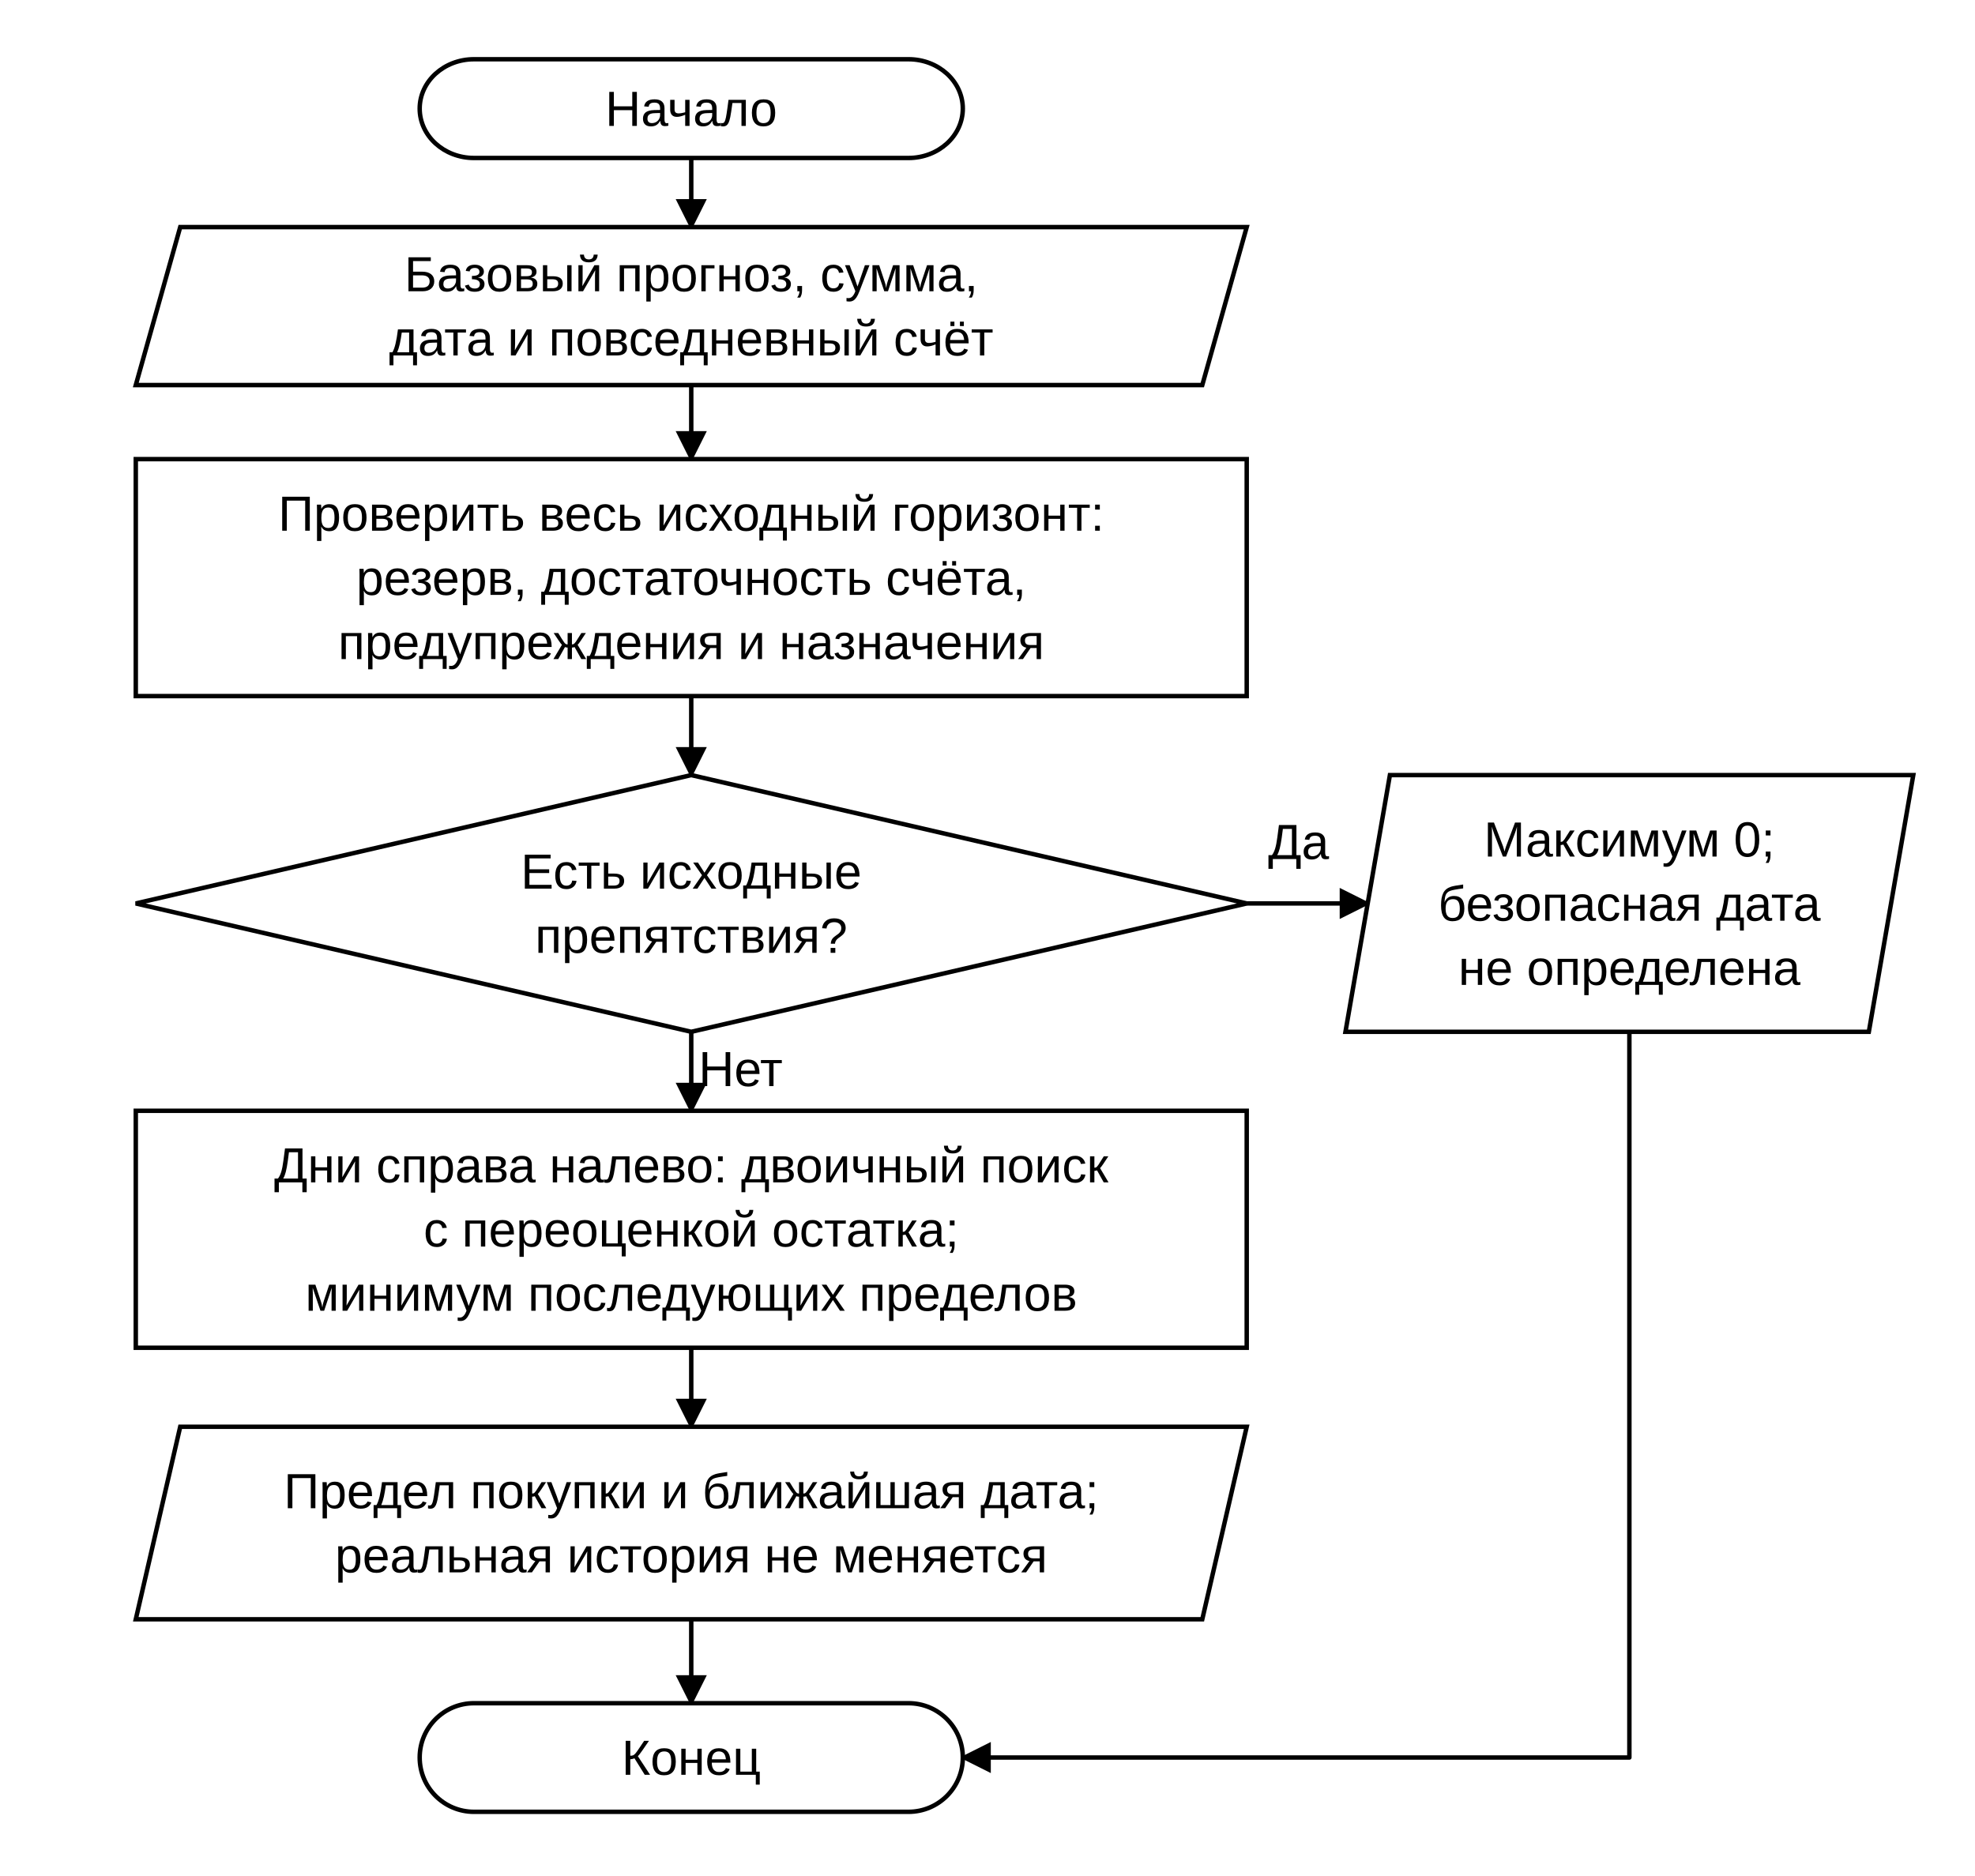
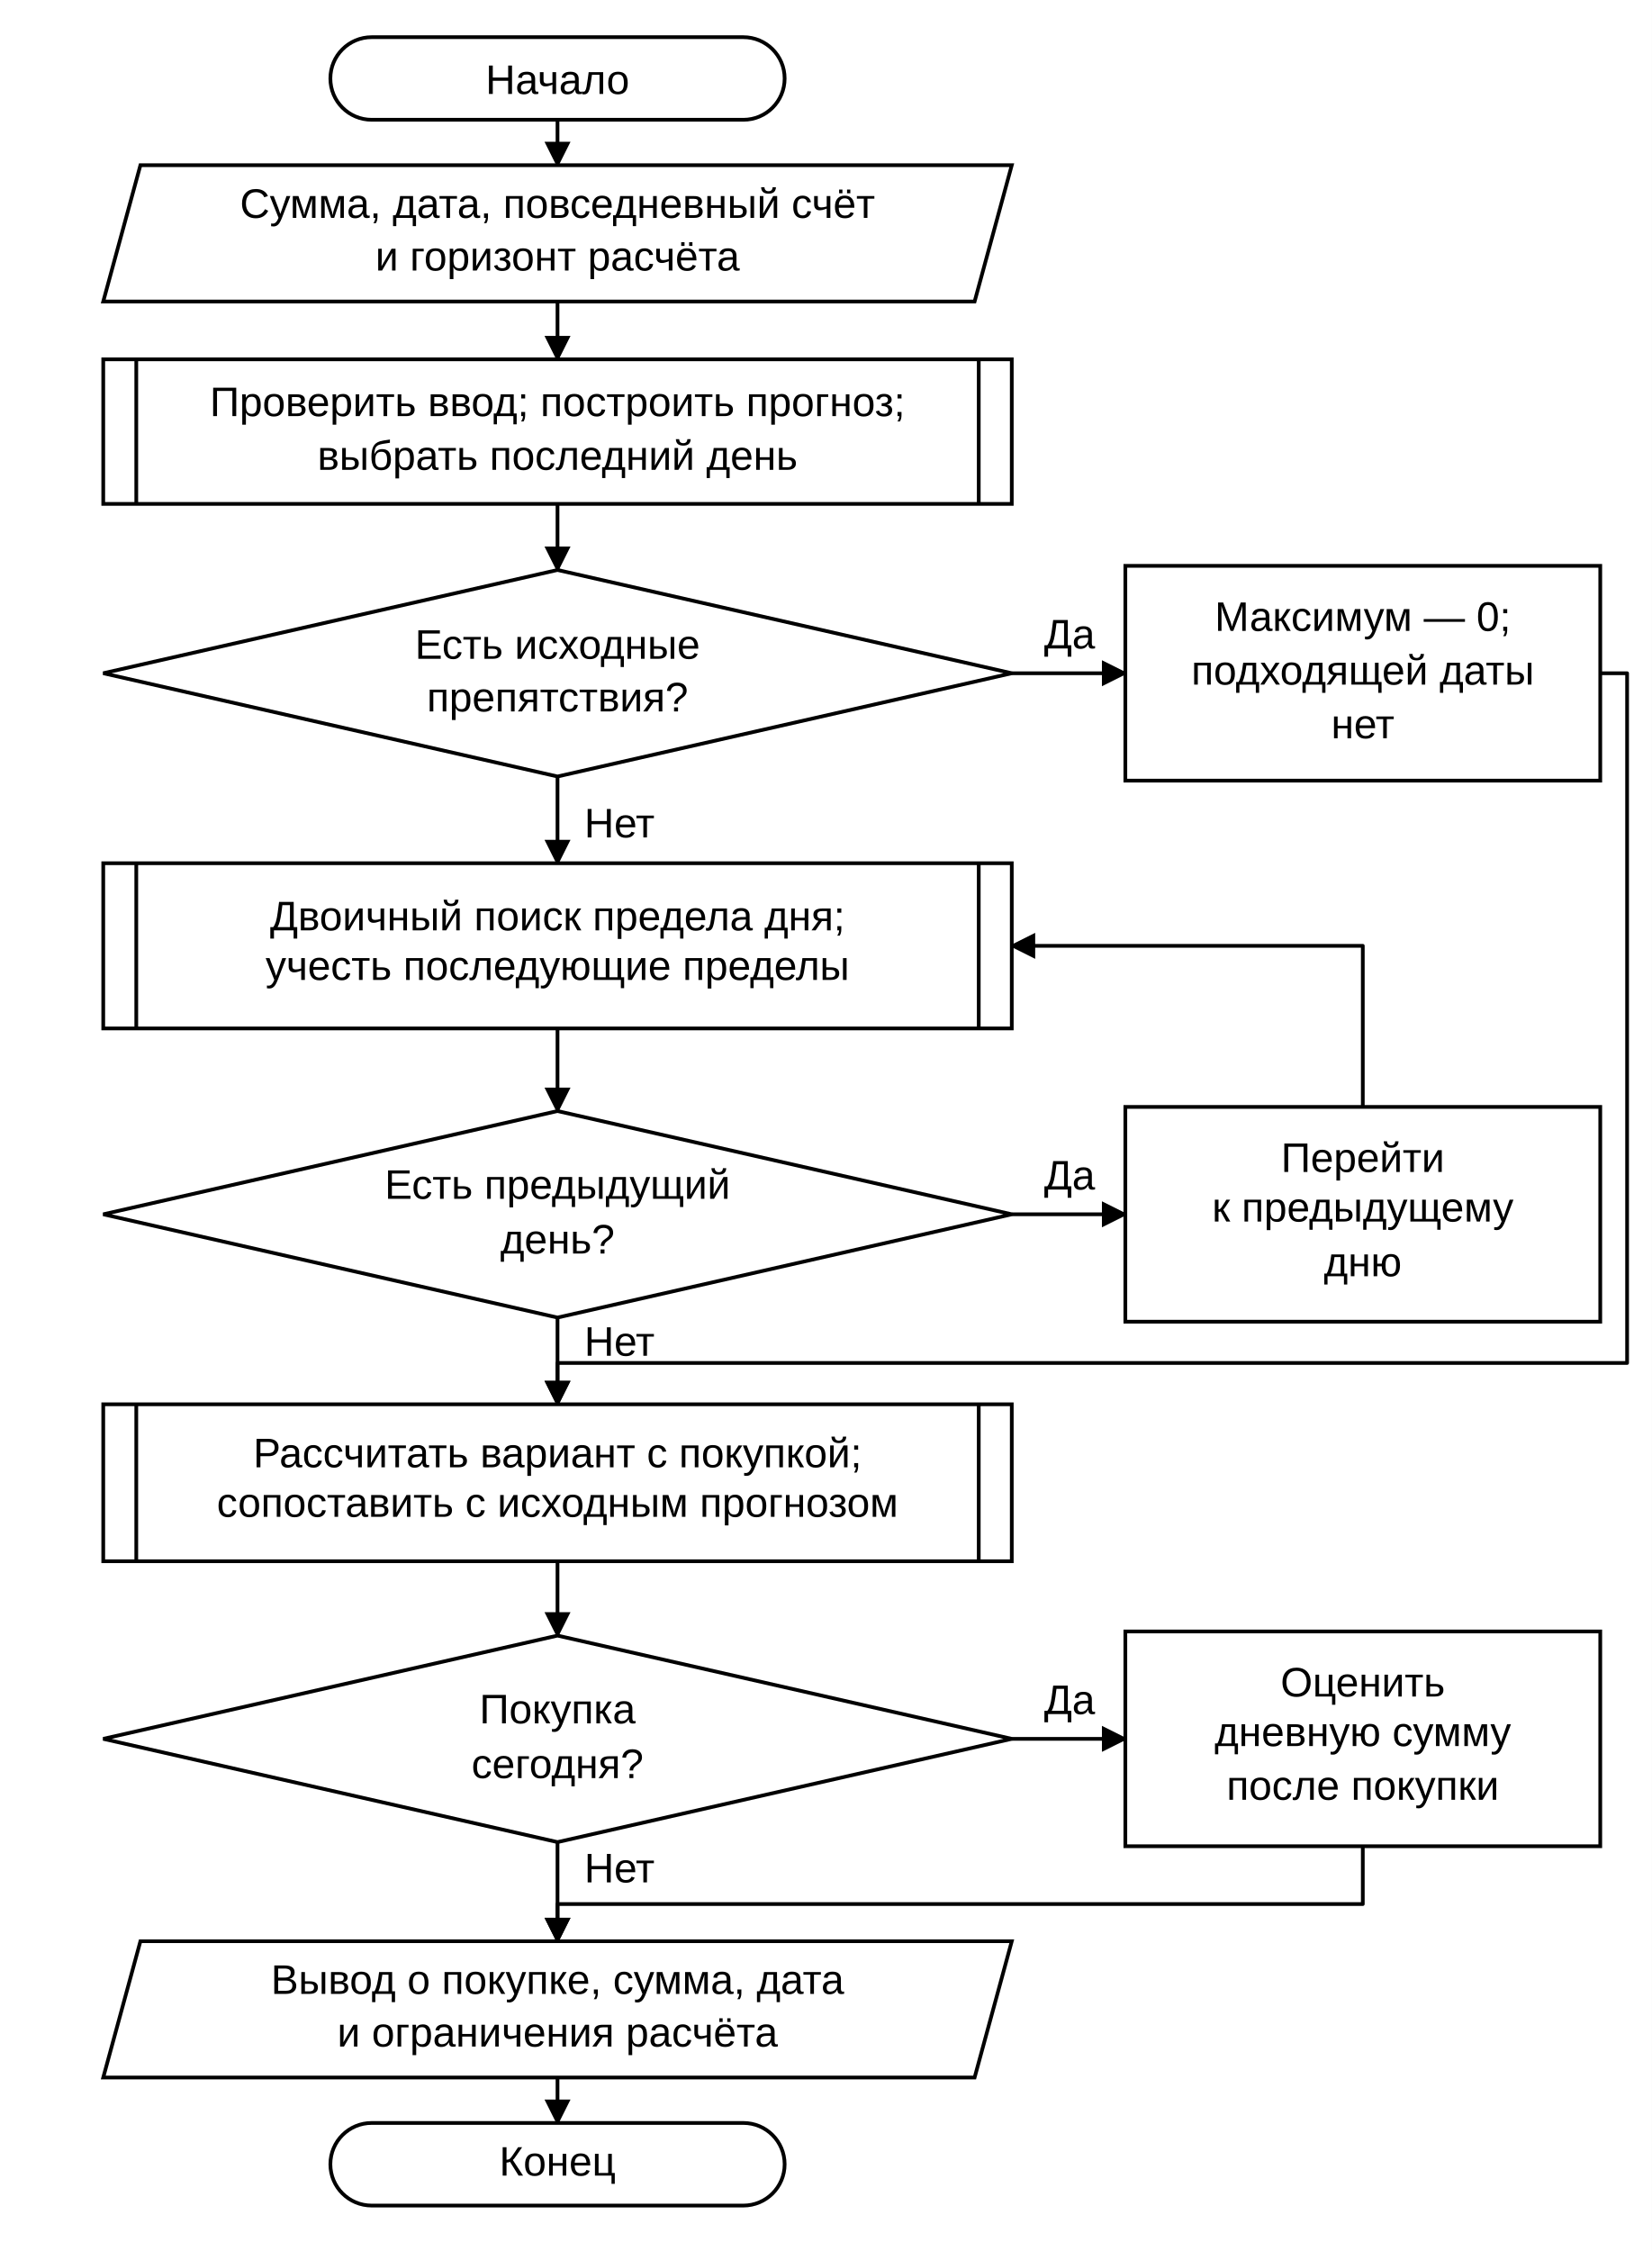
- <svg xmlns="http://www.w3.org/2000/svg" width="800" height="760" viewBox="0 0 800 760">
+ <svg xmlns="http://www.w3.org/2000/svg" width="800" height="1090" viewBox="0 0 800 1090" data-diagram="purchase">
  <defs>
-     <marker id="arrow" viewBox="0 0 10 10" refX="9" refY="5" markerWidth="7" markerHeight="7" orient="auto-start-reverse">
+     <marker id="arrow" viewBox="0 0 10 10" refX="9" refY="5" markerWidth="7" markerHeight="7" orient="auto">
      <path d="M 0 0 L 10 5 L 0 10 z" fill="#000" />
    </marker>
  </defs>
-   <rect width="800" height="760" fill="#fff" />
-   <g fill="none" stroke="#000" stroke-width="1.8" stroke-linejoin="round" marker-end="url(#arrow)">
-     <polyline points="280,64 280,92" />
-     <polyline points="280,156 280,186" />
-     <polyline points="280,282 280,314" />
-     <polyline points="280,418 280,450" />
-     <polyline points="280,546 280,578" />
-     <polyline points="280,656 280,690" />
-     <polyline points="505,366 554,366" />
-     <polyline points="660,418 660,712 390,712" />
+   <rect width="800" height="1090" fill="#fff" />
+   <polyline data-from="start" data-to="input" data-condition="" points="270,58 270,80" fill="none" stroke="#000" stroke-width="1.8" stroke-linejoin="round" marker-end="url(#arrow)" />
+   <polyline data-from="input" data-to="base" data-condition="" points="270,146 270,174" fill="none" stroke="#000" stroke-width="1.8" stroke-linejoin="round" marker-end="url(#arrow)" />
+   <polyline data-from="base" data-to="obstacles" data-condition="" points="270,244 270,276" fill="none" stroke="#000" stroke-width="1.8" stroke-linejoin="round" marker-end="url(#arrow)" />
+   <polyline data-from="limit" data-to="more" data-condition="" points="270,498 270,538" fill="none" stroke="#000" stroke-width="1.8" stroke-linejoin="round" marker-end="url(#arrow)" />
+   <polyline data-from="purchase" data-to="today" data-condition="" points="270,756 270,792" fill="none" stroke="#000" stroke-width="1.8" stroke-linejoin="round" marker-end="url(#arrow)" />
+   <polyline data-from="output" data-to="end" data-condition="" points="270,1006 270,1028" fill="none" stroke="#000" stroke-width="1.8" stroke-linejoin="round" marker-end="url(#arrow)" />
+   <polyline data-from="obstacles" data-to="zero" data-condition="Да" points="490,326 545,326" fill="none" stroke="#000" stroke-width="1.8" stroke-linejoin="round" marker-end="url(#arrow)" />
+   <polyline data-from="obstacles" data-to="limit" data-condition="Нет" points="270,376 270,418" fill="none" stroke="#000" stroke-width="1.8" stroke-linejoin="round" marker-end="url(#arrow)" />
+   <polyline data-from="zero" data-to="purchase" data-condition="" points="775,326 788,326 788,660 270,660 270,680" fill="none" stroke="#000" stroke-width="1.8" stroke-linejoin="round" marker-end="url(#arrow)" />
+   <polyline data-from="more" data-to="previous" data-condition="Да" points="490,588 545,588" fill="none" stroke="#000" stroke-width="1.8" stroke-linejoin="round" marker-end="url(#arrow)" />
+   <polyline data-from="previous" data-to="limit" data-condition="" points="660,536 660,458 490,458" fill="none" stroke="#000" stroke-width="1.8" stroke-linejoin="round" marker-end="url(#arrow)" />
+   <polyline data-from="more" data-to="purchase" data-condition="Нет" points="270,638 270,680" fill="none" stroke="#000" stroke-width="1.8" stroke-linejoin="round" marker-end="url(#arrow)" />
+   <polyline data-from="today" data-to="daily" data-condition="Да" points="490,842 545,842" fill="none" stroke="#000" stroke-width="1.8" stroke-linejoin="round" marker-end="url(#arrow)" />
+   <polyline data-from="today" data-to="output" data-condition="Нет" points="270,892 270,940" fill="none" stroke="#000" stroke-width="1.8" stroke-linejoin="round" marker-end="url(#arrow)" />
+   <polyline data-from="daily" data-to="output" data-condition="" points="660,894 660,922 270,922 270,940" fill="none" stroke="#000" stroke-width="1.8" stroke-linejoin="round" marker-end="url(#arrow)" />
+   <g data-node="start" data-kind="term">
+     <rect x="160" y="18" width="220" height="40" rx="20" fill="#fff" stroke="#000" stroke-width="1.8" />
+     <text x="270" y="45.5" text-anchor="middle" font-family="Arial" font-size="20" fill="#000">Начало</text>
  </g>
-   <rect x="170" y="24" width="220" height="40" rx="22" fill="#fff" stroke="#000" stroke-width="1.8" />
-   <text x="280" y="51" text-anchor="middle" font-family="Arial" font-size="20" fill="#000">Начало</text>
-   <polygon points="73,92 505,92 487,156 55,156" fill="#fff" stroke="#000" stroke-width="1.8" />
-   <text x="280" y="118" text-anchor="middle" font-family="Arial" font-size="20" fill="#000">Базовый прогноз, сумма,</text>
-   <text x="280" y="144" text-anchor="middle" font-family="Arial" font-size="20" fill="#000">дата и повседневный счёт</text>
-   <rect x="55" y="186" width="450" height="96" fill="#fff" stroke="#000" stroke-width="1.8" />
-   <text x="280" y="215" text-anchor="middle" font-family="Arial" font-size="20" fill="#000">Проверить весь исходный горизонт:</text>
-   <text x="280" y="241" text-anchor="middle" font-family="Arial" font-size="20" fill="#000">резерв, достаточность счёта,</text>
-   <text x="280" y="267" text-anchor="middle" font-family="Arial" font-size="20" fill="#000">предупреждения и назначения</text>
-   <polygon points="280,314 505,366 280,418 55,366" fill="#fff" stroke="#000" stroke-width="1.8" />
-   <text x="280" y="360" text-anchor="middle" font-family="Arial" font-size="20" fill="#000">Есть исходные</text>
-   <text x="280" y="386" text-anchor="middle" font-family="Arial" font-size="20" fill="#000">препятствия?</text>
-   <rect x="55" y="450" width="450" height="96" fill="#fff" stroke="#000" stroke-width="1.8" />
-   <text x="280" y="479" text-anchor="middle" font-family="Arial" font-size="20" fill="#000">Дни справа налево: двоичный поиск</text>
-   <text x="280" y="505" text-anchor="middle" font-family="Arial" font-size="20" fill="#000">с переоценкой остатка;</text>
-   <text x="280" y="531" text-anchor="middle" font-family="Arial" font-size="20" fill="#000">минимум последующих пределов</text>
-   <polygon points="73,578 505,578 487,656 55,656" fill="#fff" stroke="#000" stroke-width="1.8" />
-   <text x="280" y="611" text-anchor="middle" font-family="Arial" font-size="20" fill="#000">Предел покупки и ближайшая дата;</text>
-   <text x="280" y="637" text-anchor="middle" font-family="Arial" font-size="20" fill="#000">реальная история не меняется</text>
-   <rect x="170" y="690" width="220" height="44" rx="22" fill="#fff" stroke="#000" stroke-width="1.8" />
-   <text x="280" y="719" text-anchor="middle" font-family="Arial" font-size="20" fill="#000">Конец</text>
-   <polygon points="563,314 775,314 757,418 545,418" fill="#fff" stroke="#000" stroke-width="1.8" />
-   <text x="660" y="347" text-anchor="middle" font-family="Arial" font-size="20" fill="#000">Максимум 0;</text>
-   <text x="660" y="373" text-anchor="middle" font-family="Arial" font-size="20" fill="#000">безопасная дата</text>
-   <text x="660" y="399" text-anchor="middle" font-family="Arial" font-size="20" fill="#000">не определена</text>
-   <text x="526" y="348" text-anchor="middle" font-family="Arial" font-size="20" fill="#000">Да</text>
-   <text x="300" y="440" text-anchor="middle" font-family="Arial" font-size="20" fill="#000">Нет</text>
+   <g data-node="input" data-kind="io">
+     <polygon points="68,80 490,80 472,146 50,146" fill="#fff" stroke="#000" stroke-width="1.8" />
+     <text x="270" y="105.5" text-anchor="middle" font-family="Arial" font-size="20" fill="#000">Сумма, дата, повседневный счёт</text>
+     <text x="270" y="131" text-anchor="middle" font-family="Arial" font-size="20" fill="#000">и горизонт расчёта</text>
+   </g>
+   <g data-node="base" data-kind="subprocess">
+     <rect x="50" y="174" width="440" height="70" fill="#fff" stroke="#000" stroke-width="1.8" />
+     <path d="M 66 174 V 244 M 474 174 V 244" fill="none" stroke="#000" stroke-width="1.8" />
+     <text x="270" y="201.5" text-anchor="middle" font-family="Arial" font-size="20" fill="#000">Проверить ввод; построить прогноз;</text>
+     <text x="270" y="227.5" text-anchor="middle" font-family="Arial" font-size="20" fill="#000">выбрать последний день</text>
+   </g>
+   <g data-node="obstacles" data-kind="decision">
+     <polygon points="270,276 490,326 270,376 50,326" fill="#fff" stroke="#000" stroke-width="1.8" />
+     <text x="270" y="319" text-anchor="middle" font-family="Arial" font-size="20" fill="#000">Есть исходные</text>
+     <text x="270" y="344.5" text-anchor="middle" font-family="Arial" font-size="20" fill="#000">препятствия?</text>
+   </g>
+   <g data-node="zero" data-kind="process">
+     <rect x="545" y="274" width="230" height="104" fill="#fff" stroke="#000" stroke-width="1.8" />
+     <text x="660" y="305.5" text-anchor="middle" font-family="Arial" font-size="20" fill="#000">Максимум — 0;</text>
+     <text x="660" y="331.5" text-anchor="middle" font-family="Arial" font-size="20" fill="#000">подходящей даты</text>
+     <text x="660" y="357.5" text-anchor="middle" font-family="Arial" font-size="20" fill="#000">нет</text>
+   </g>
+   <g data-node="limit" data-kind="subprocess">
+     <rect x="50" y="418" width="440" height="80" fill="#fff" stroke="#000" stroke-width="1.8" />
+     <path d="M 66 418 V 498 M 474 418 V 498" fill="none" stroke="#000" stroke-width="1.8" />
+     <text x="270" y="450.5" text-anchor="middle" font-family="Arial" font-size="20" fill="#000">Двоичный поиск предела дня;</text>
+     <text x="270" y="474.5" text-anchor="middle" font-family="Arial" font-size="20" fill="#000">учесть последующие пределы</text>
+   </g>
+   <g data-node="more" data-kind="decision">
+     <polygon points="270,538 490,588 270,638 50,588" fill="#fff" stroke="#000" stroke-width="1.8" />
+     <text x="270" y="580.5" text-anchor="middle" font-family="Arial" font-size="20" fill="#000">Есть предыдущий</text>
+     <text x="270" y="607" text-anchor="middle" font-family="Arial" font-size="20" fill="#000">день?</text>
+   </g>
+   <g data-node="previous" data-kind="process">
+     <rect x="545" y="536" width="230" height="104" fill="#fff" stroke="#000" stroke-width="1.8" />
+     <text x="660" y="567.5" text-anchor="middle" font-family="Arial" font-size="20" fill="#000">Перейти</text>
+     <text x="660" y="591.5" text-anchor="middle" font-family="Arial" font-size="20" fill="#000">к предыдущему</text>
+     <text x="660" y="618" text-anchor="middle" font-family="Arial" font-size="20" fill="#000">дню</text>
+   </g>
+   <g data-node="purchase" data-kind="subprocess">
+     <rect x="50" y="680" width="440" height="76" fill="#fff" stroke="#000" stroke-width="1.8" />
+     <path d="M 66 680 V 756 M 474 680 V 756" fill="none" stroke="#000" stroke-width="1.8" />
+     <text x="270" y="710.5" text-anchor="middle" font-family="Arial" font-size="20" fill="#000">Рассчитать вариант с покупкой;</text>
+     <text x="270" y="734.5" text-anchor="middle" font-family="Arial" font-size="20" fill="#000">сопоставить с исходным прогнозом</text>
+   </g>
+   <g data-node="today" data-kind="decision">
+     <polygon points="270,792 490,842 270,892 50,842" fill="#fff" stroke="#000" stroke-width="1.8" />
+     <text x="270" y="834.5" text-anchor="middle" font-family="Arial" font-size="20" fill="#000">Покупка</text>
+     <text x="270" y="861" text-anchor="middle" font-family="Arial" font-size="20" fill="#000">сегодня?</text>
+   </g>
+   <g data-node="daily" data-kind="process">
+     <rect x="545" y="790" width="230" height="104" fill="#fff" stroke="#000" stroke-width="1.8" />
+     <text x="660" y="821.5" text-anchor="middle" font-family="Arial" font-size="20" fill="#000">Оценить</text>
+     <text x="660" y="845.5" text-anchor="middle" font-family="Arial" font-size="20" fill="#000">дневную сумму</text>
+     <text x="660" y="871.5" text-anchor="middle" font-family="Arial" font-size="20" fill="#000">после покупки</text>
+   </g>
+   <g data-node="output" data-kind="io">
+     <polygon points="68,940 490,940 472,1006 50,1006" fill="#fff" stroke="#000" stroke-width="1.8" />
+     <text x="270" y="965.5" text-anchor="middle" font-family="Arial" font-size="20" fill="#000">Вывод о покупке, сумма, дата</text>
+     <text x="270" y="991" text-anchor="middle" font-family="Arial" font-size="20" fill="#000">и ограничения расчёта</text>
+   </g>
+   <g data-node="end" data-kind="term">
+     <rect x="160" y="1028" width="220" height="40" rx="20" fill="#fff" stroke="#000" stroke-width="1.8" />
+     <text x="270" y="1053.5" text-anchor="middle" font-family="Arial" font-size="20" fill="#000">Конец</text>
+   </g>
+   <text x="518" y="314" text-anchor="middle" font-family="Arial" font-size="20" fill="#000">Да</text>
+   <text x="300" y="405.5" text-anchor="middle" font-family="Arial" font-size="20" fill="#000">Нет</text>
+   <text x="518" y="576" text-anchor="middle" font-family="Arial" font-size="20" fill="#000">Да</text>
+   <text x="300" y="656.5" text-anchor="middle" font-family="Arial" font-size="20" fill="#000">Нет</text>
+   <text x="518" y="830" text-anchor="middle" font-family="Arial" font-size="20" fill="#000">Да</text>
+   <text x="300" y="911.5" text-anchor="middle" font-family="Arial" font-size="20" fill="#000">Нет</text>
</svg>
